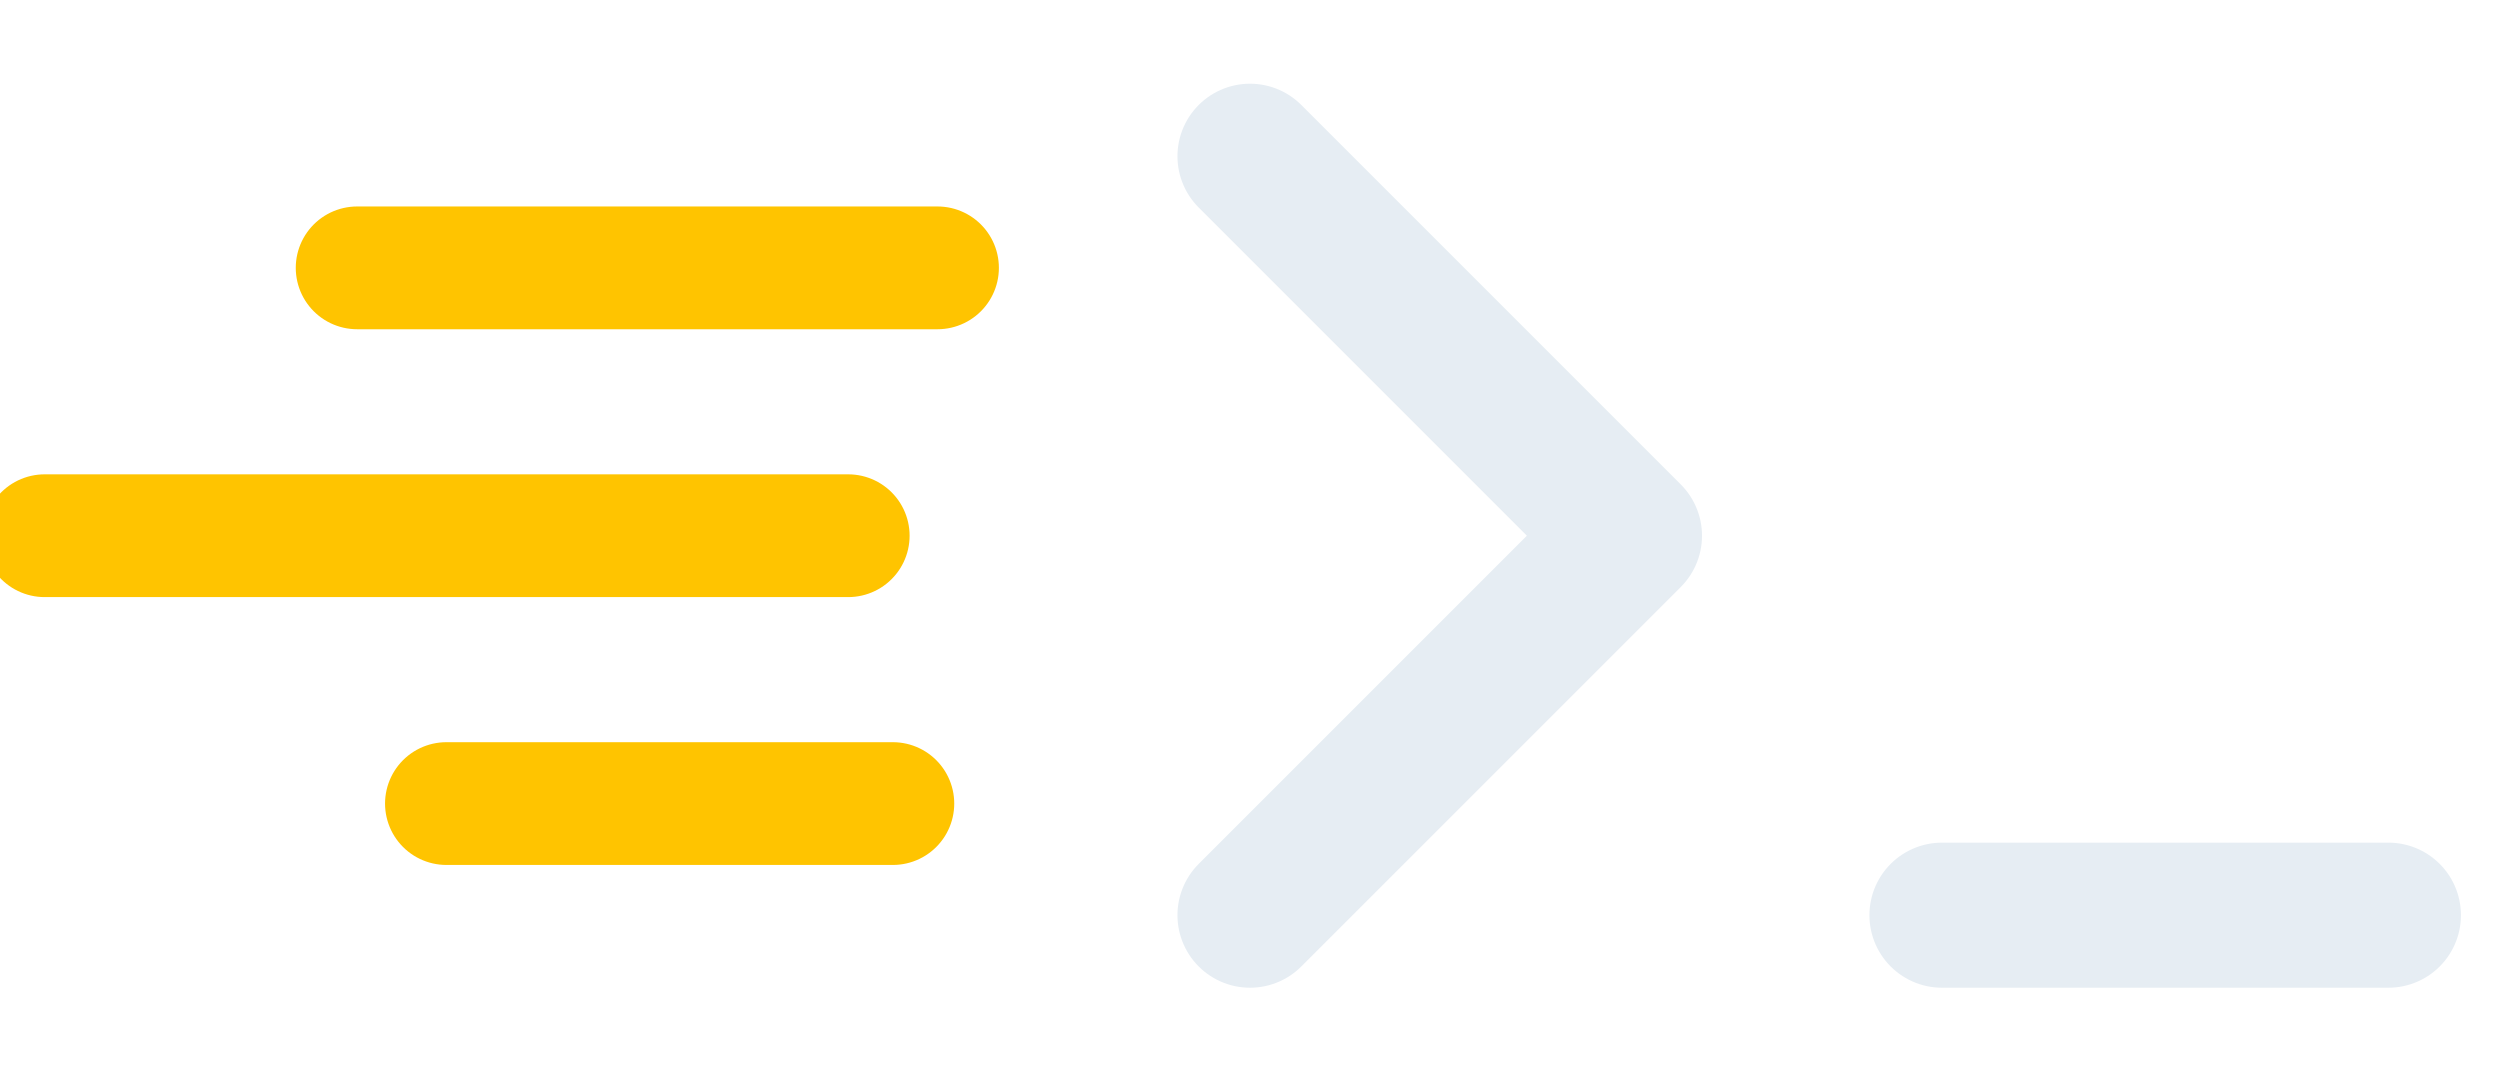
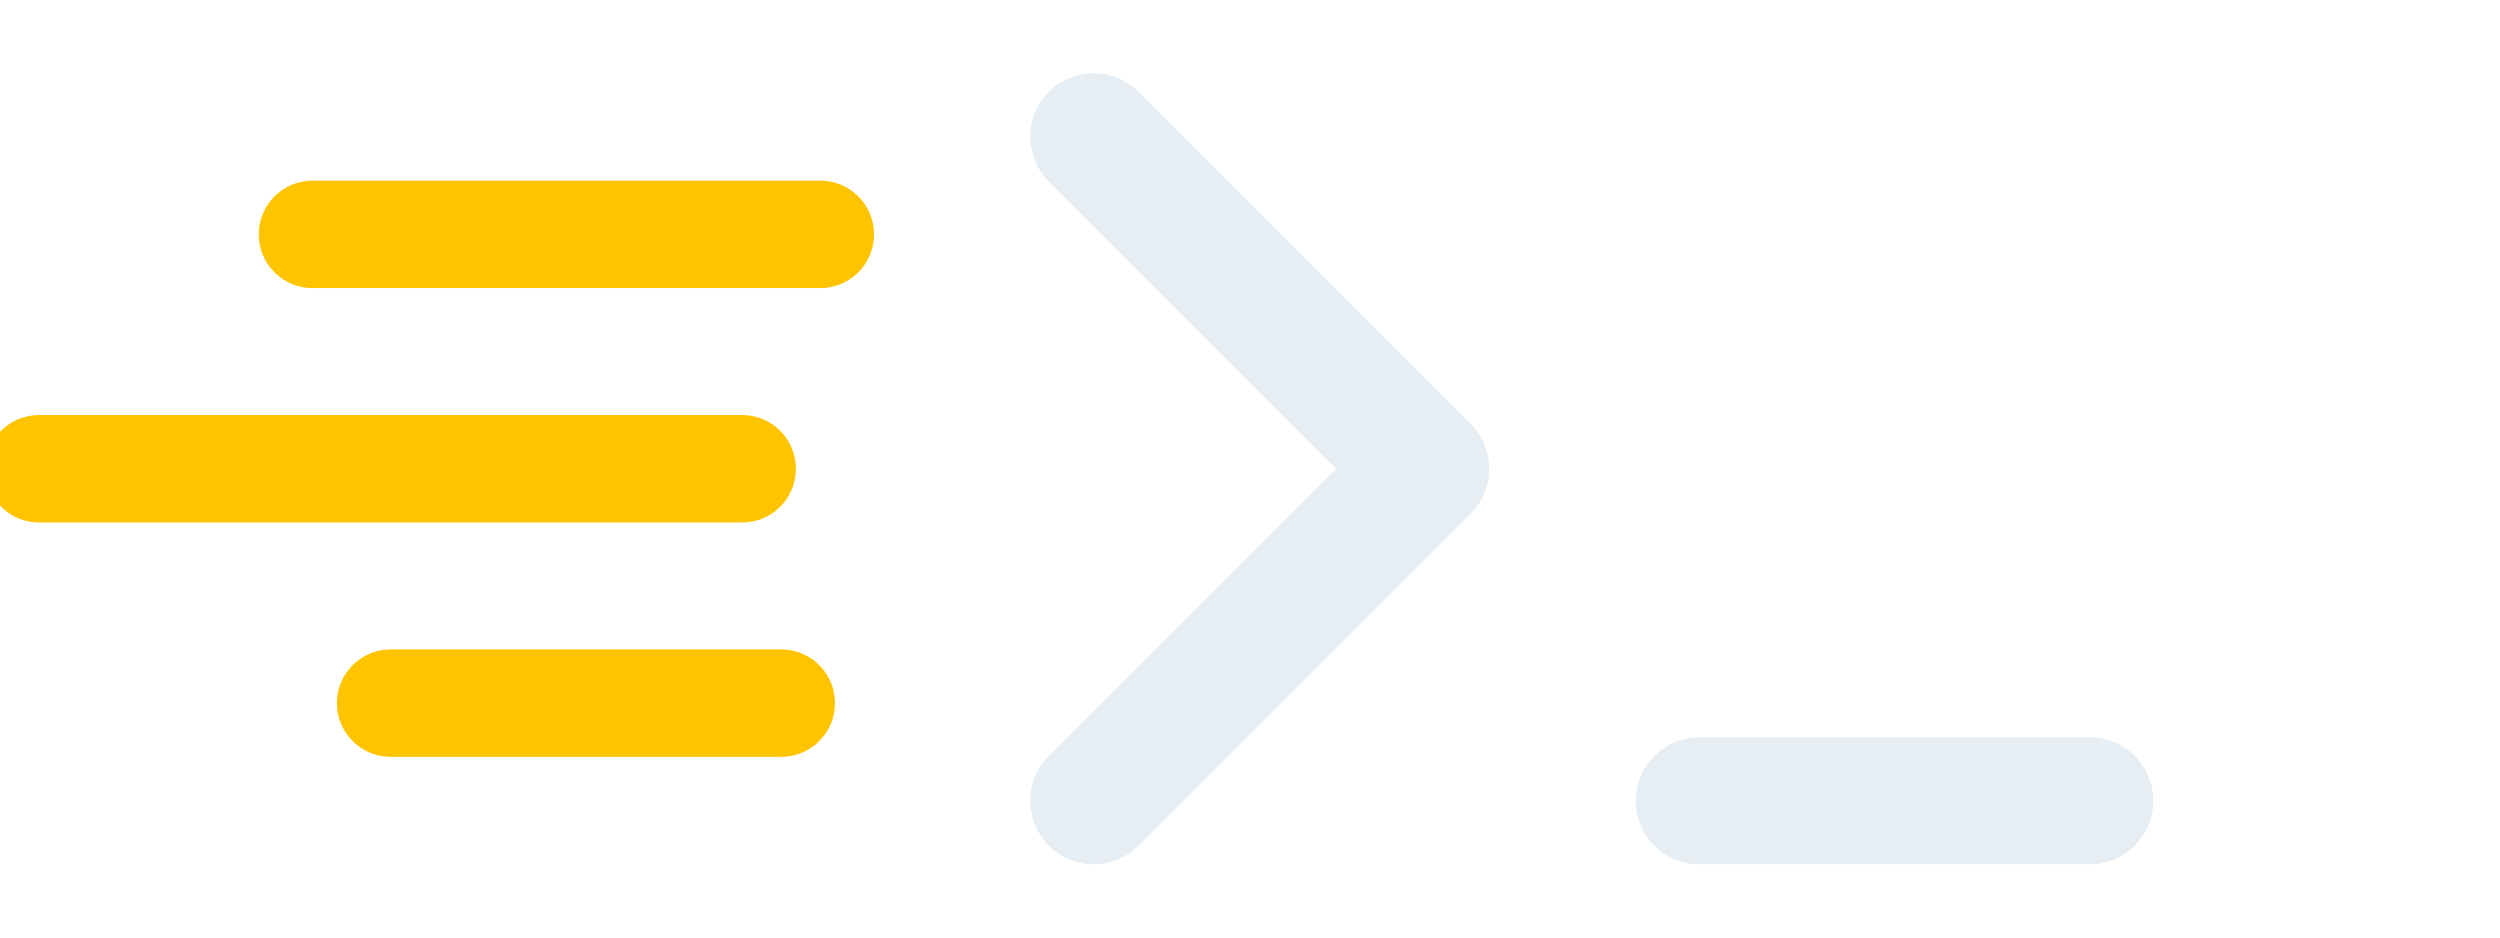
- <svg xmlns="http://www.w3.org/2000/svg" width="112" height="48" viewBox="0 24 112 48" aria-hidden="true">
+ <svg xmlns="http://www.w3.org/2000/svg" width="128" height="48" viewBox="0 24 128 48" aria-hidden="true">
  <line x1="16" y1="36" x2="42" y2="36" stroke="#FFC400" stroke-width="5.5" stroke-linecap="round" />
  <line x1="2" y1="48" x2="38" y2="48" stroke="#FFC400" stroke-width="5.5" stroke-linecap="round" />
  <line x1="20" y1="60" x2="40" y2="60" stroke="#FFC400" stroke-width="5.5" stroke-linecap="round" />
  <g fill="none" stroke-linecap="round" stroke-linejoin="round" stroke="#E6EDF3" stroke-width="6.5">
    <polyline points="56,31 73,48 56,65" />
    <line x1="87" y1="65" x2="107" y2="65" />
  </g>
</svg>
